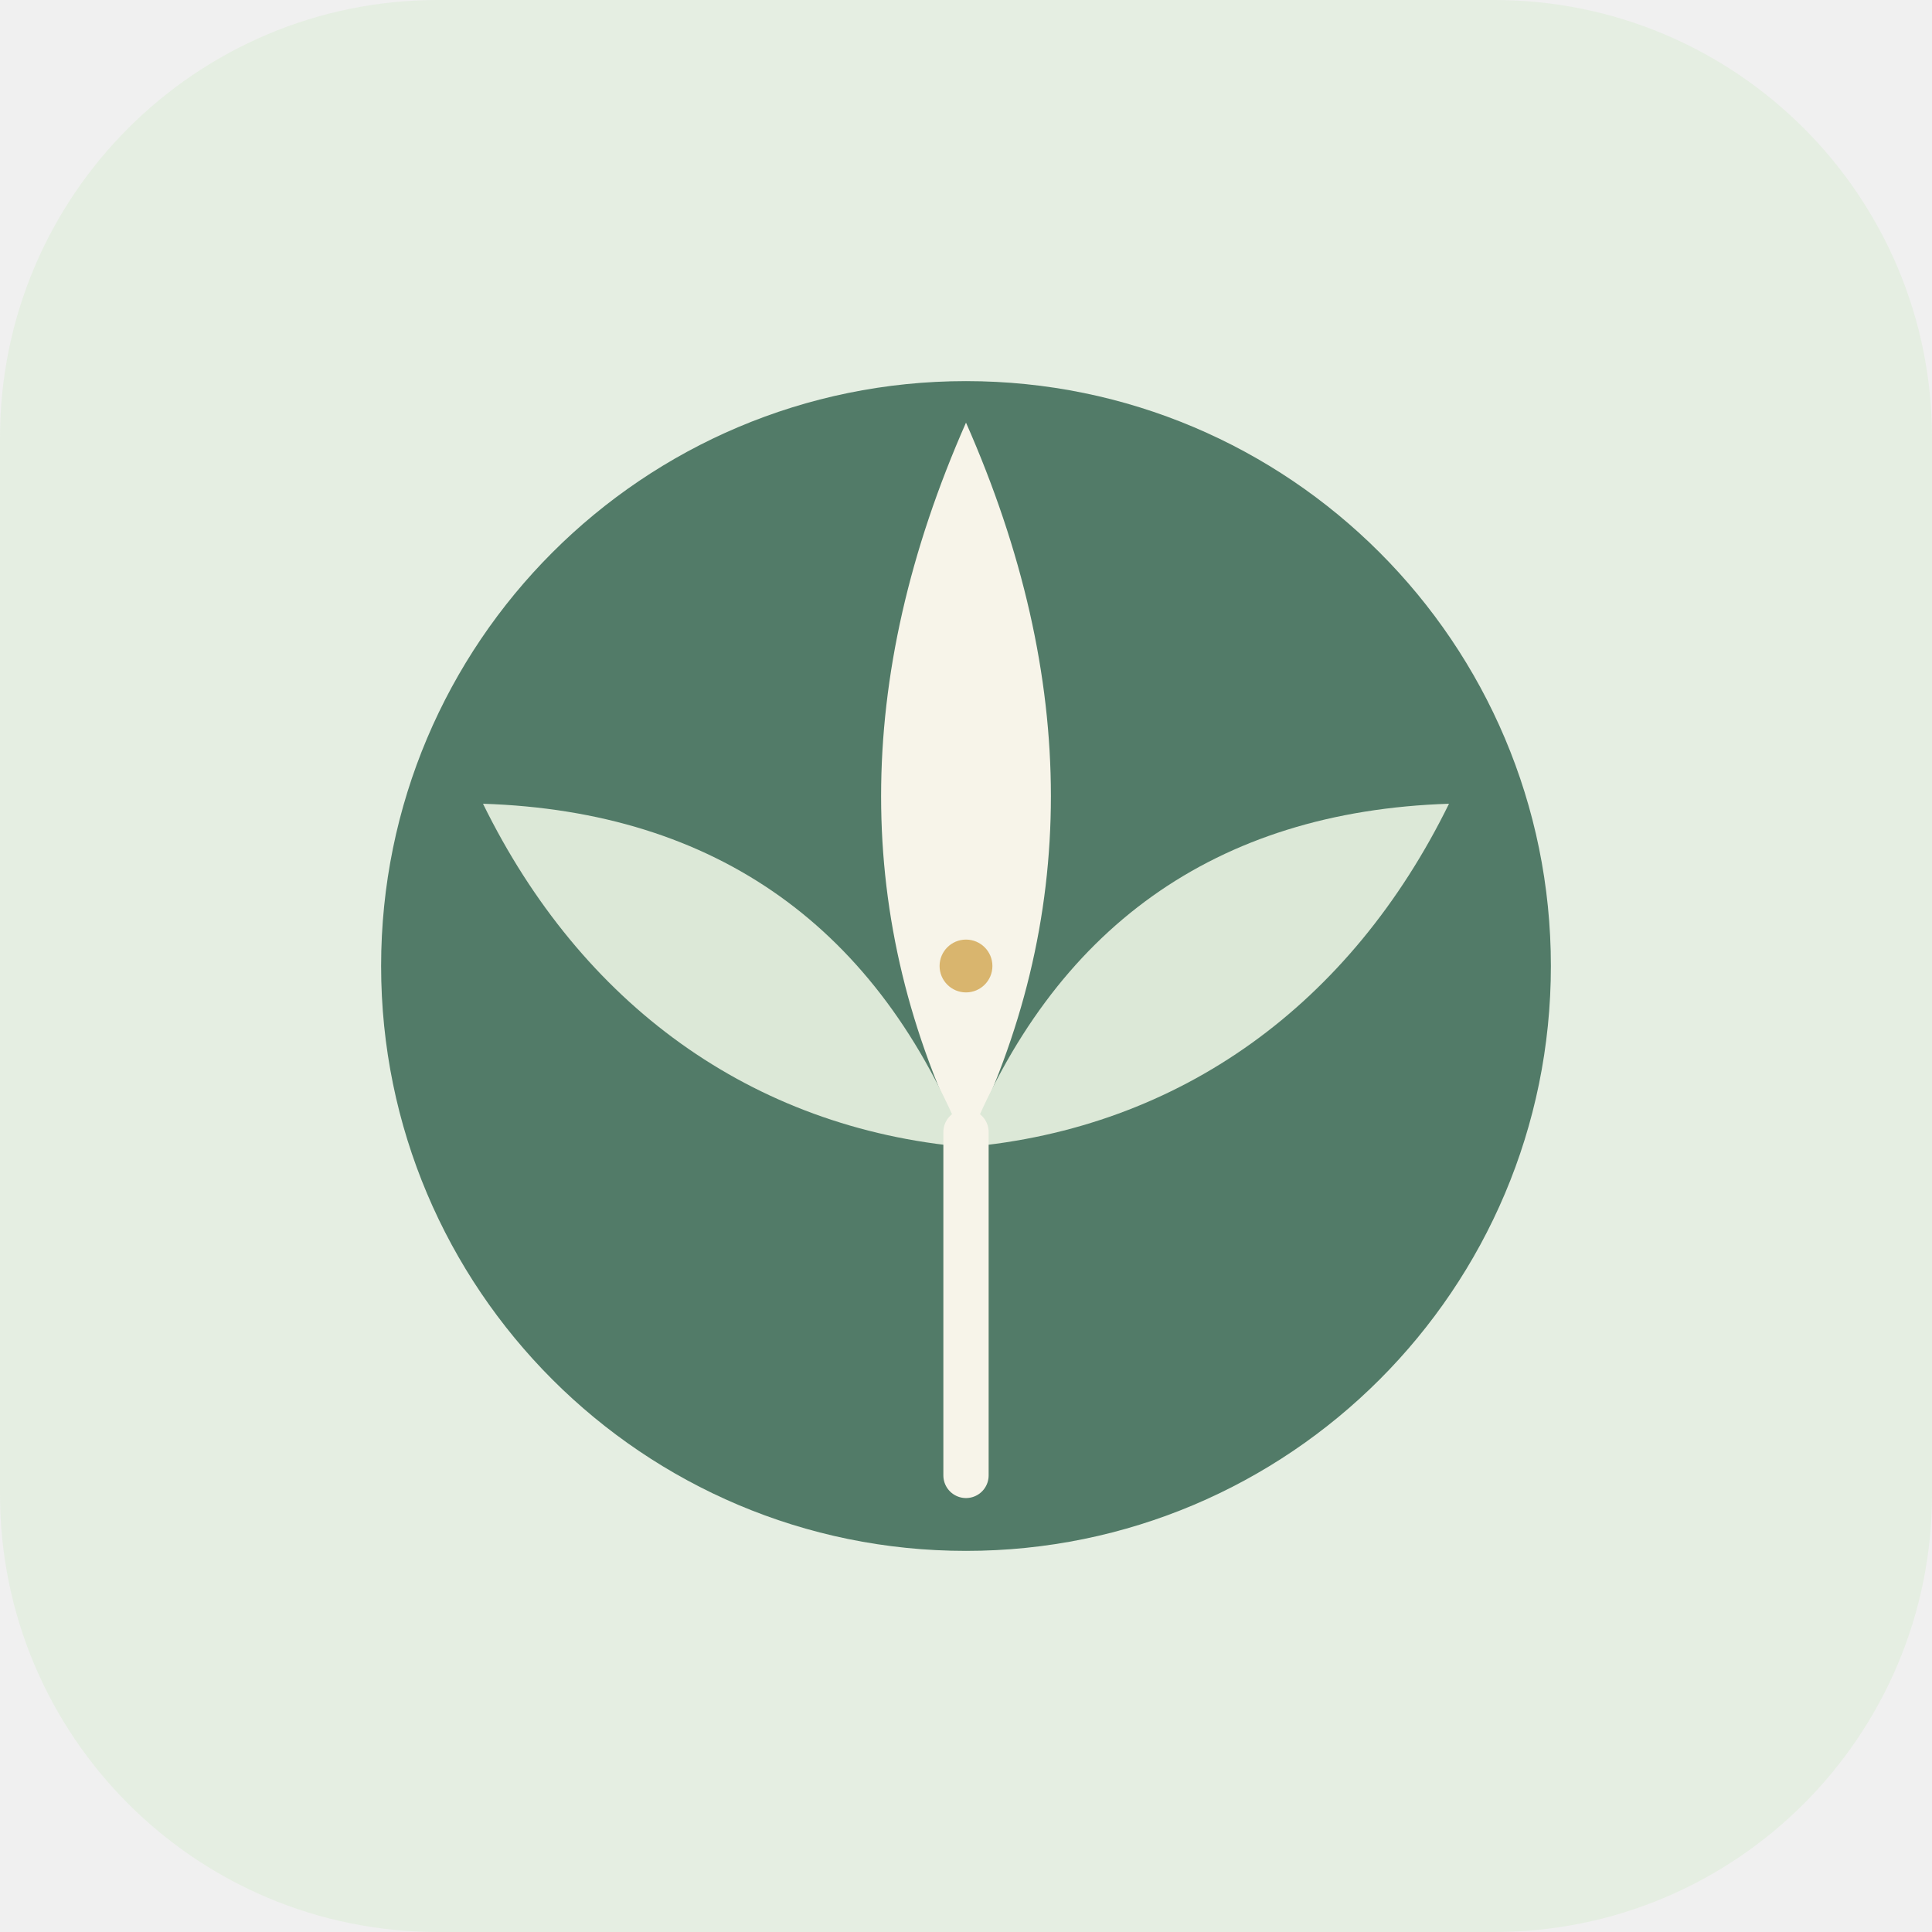
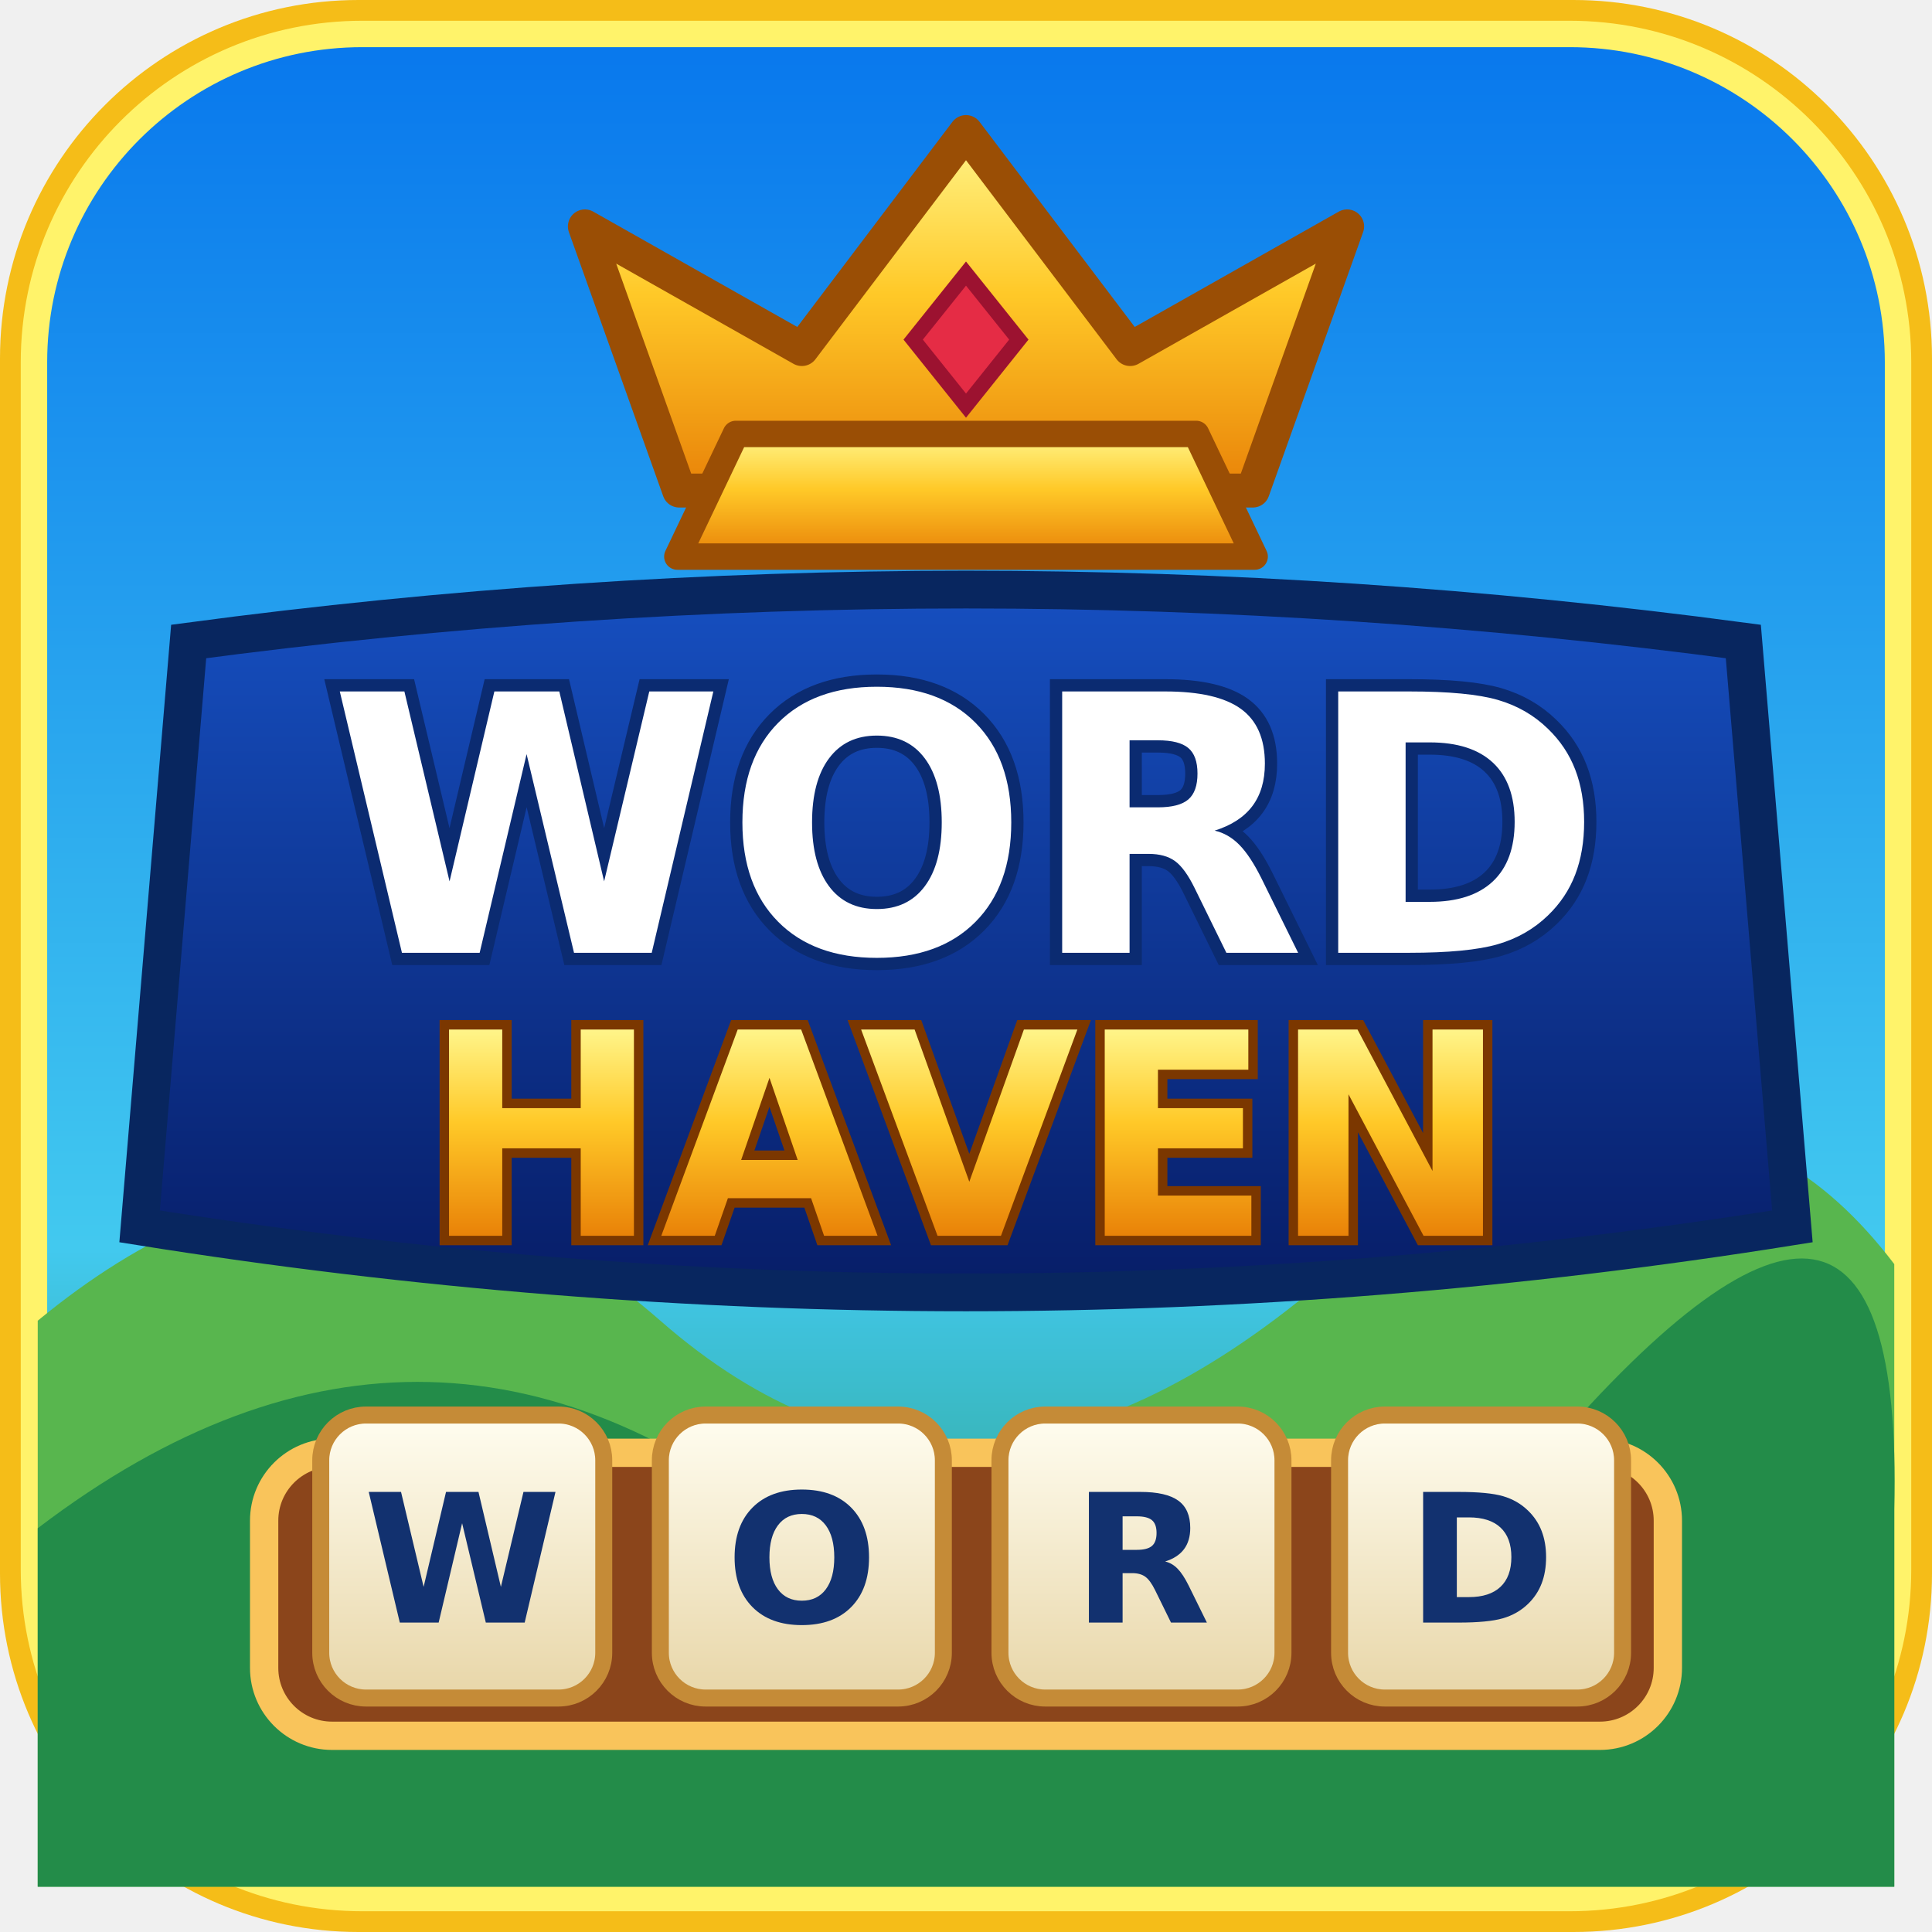
- <svg xmlns="http://www.w3.org/2000/svg" viewBox="0 0 512 512">
-   <rect width="512" height="512" rx="116" fill="#e5eee2" />
-   <circle cx="256" cy="256" r="155" fill="#527b68" />
-   <path d="M256 112c-30 68-30 132 0 192 30-60 30-124 0-192Z" fill="#f7f4e9" />
-   <path d="M256 304c-57-5-102-38-128-91 62 2 105 33 128 91Zm0 0c57-5 102-38 128-91-62 2-105 33-128 91Z" fill="#dce8d7" />
-   <path d="M256 300v91" stroke="#f7f4e9" stroke-width="12" stroke-linecap="round" />
-   <circle cx="256" cy="256" r="7" fill="#d9b56e" />
+ <svg xmlns="http://www.w3.org/2000/svg" viewBox="0 0 1024 1024">
+   <defs>
+     <linearGradient id="bg" x2="0" y2="1">
+       <stop stop-color="#0877ed" />
+       <stop offset=".65" stop-color="#42c9ef" />
+       <stop offset="1" stop-color="#248c49" />
+     </linearGradient>
+     <linearGradient id="gold" x2="0" y2="1">
+       <stop stop-color="#fff58a" />
+       <stop offset=".45" stop-color="#ffc928" />
+       <stop offset="1" stop-color="#e98208" />
+     </linearGradient>
+     <linearGradient id="navy" x2="0" y2="1">
+       <stop stop-color="#164fc0" />
+       <stop offset="1" stop-color="#071d67" />
+     </linearGradient>
+     <linearGradient id="ivory" x2="0" y2="1">
+       <stop stop-color="#fffdf0" />
+       <stop offset="1" stop-color="#e8d6a8" />
+     </linearGradient>
+   </defs>
+   <rect width="1024" height="1024" rx="190" fill="#f5bd18" />
+   <rect x="18" y="18" width="988" height="988" rx="174" fill="url(#bg)" stroke="#fff36a" stroke-width="14" />
+   <path d="M20 700Q190 560 350 700T700 680T1004 670V1000H20Z" fill="#58b64e" />
+   <path d="M20 810Q230 650 430 820T820 770T1004 800V1000H20Z" fill="#238c49" />
+   <g stroke="#9a4e05" stroke-width="18" stroke-linejoin="round" fill="url(#gold)">
+     <path d="M360 260 310 120 425 185 512 70 599 185 714 120 664 260Z" />
+     <path d="M390 230H634L665 295H359Z" stroke-width="14" />
+   </g>
+   <path d="M512 145l28 35-28 35-28-35Z" fill="#e52c45" stroke="#9c1230" stroke-width="8" />
+   <path d="M100 340Q512 285 924 340L950 650Q512 720 74 650Z" fill="url(#navy)" stroke="#08265f" stroke-width="20" />
+   <text x="512" y="505" text-anchor="middle" font-family="DejaVu Sans,Arial,sans-serif" font-size="190" font-weight="900" fill="#fff" stroke="#0b2b71" stroke-width="13" paint-order="stroke">WORD</text>
+   <text x="512" y="655" text-anchor="middle" font-family="DejaVu Sans,Arial,sans-serif" font-size="150" font-weight="900" fill="url(#gold)" stroke="#7b3700" stroke-width="10" paint-order="stroke">HAVEN</text>
+   <rect x="140" y="770" width="744" height="150" rx="36" fill="#8b451b" stroke="#f9c45b" stroke-width="15" />
+   <g font-family="DejaVu Sans,Arial,sans-serif" font-size="95" font-weight="900" text-anchor="middle" fill="#12316f">
+     <rect x="170" y="750" width="150" height="150" rx="24" fill="url(#ivory)" stroke="#c58b37" stroke-width="9" />
+     <text x="245" y="860">W</text>
+     <rect x="350" y="750" width="150" height="150" rx="24" fill="url(#ivory)" stroke="#c58b37" stroke-width="9" />
+     <text x="425" y="860">O</text>
+     <rect x="530" y="750" width="150" height="150" rx="24" fill="url(#ivory)" stroke="#c58b37" stroke-width="9" />
+     <text x="605" y="860">R</text>
+     <rect x="710" y="750" width="150" height="150" rx="24" fill="url(#ivory)" stroke="#c58b37" stroke-width="9" />
+     <text x="785" y="860">D</text>
+   </g>
</svg>
